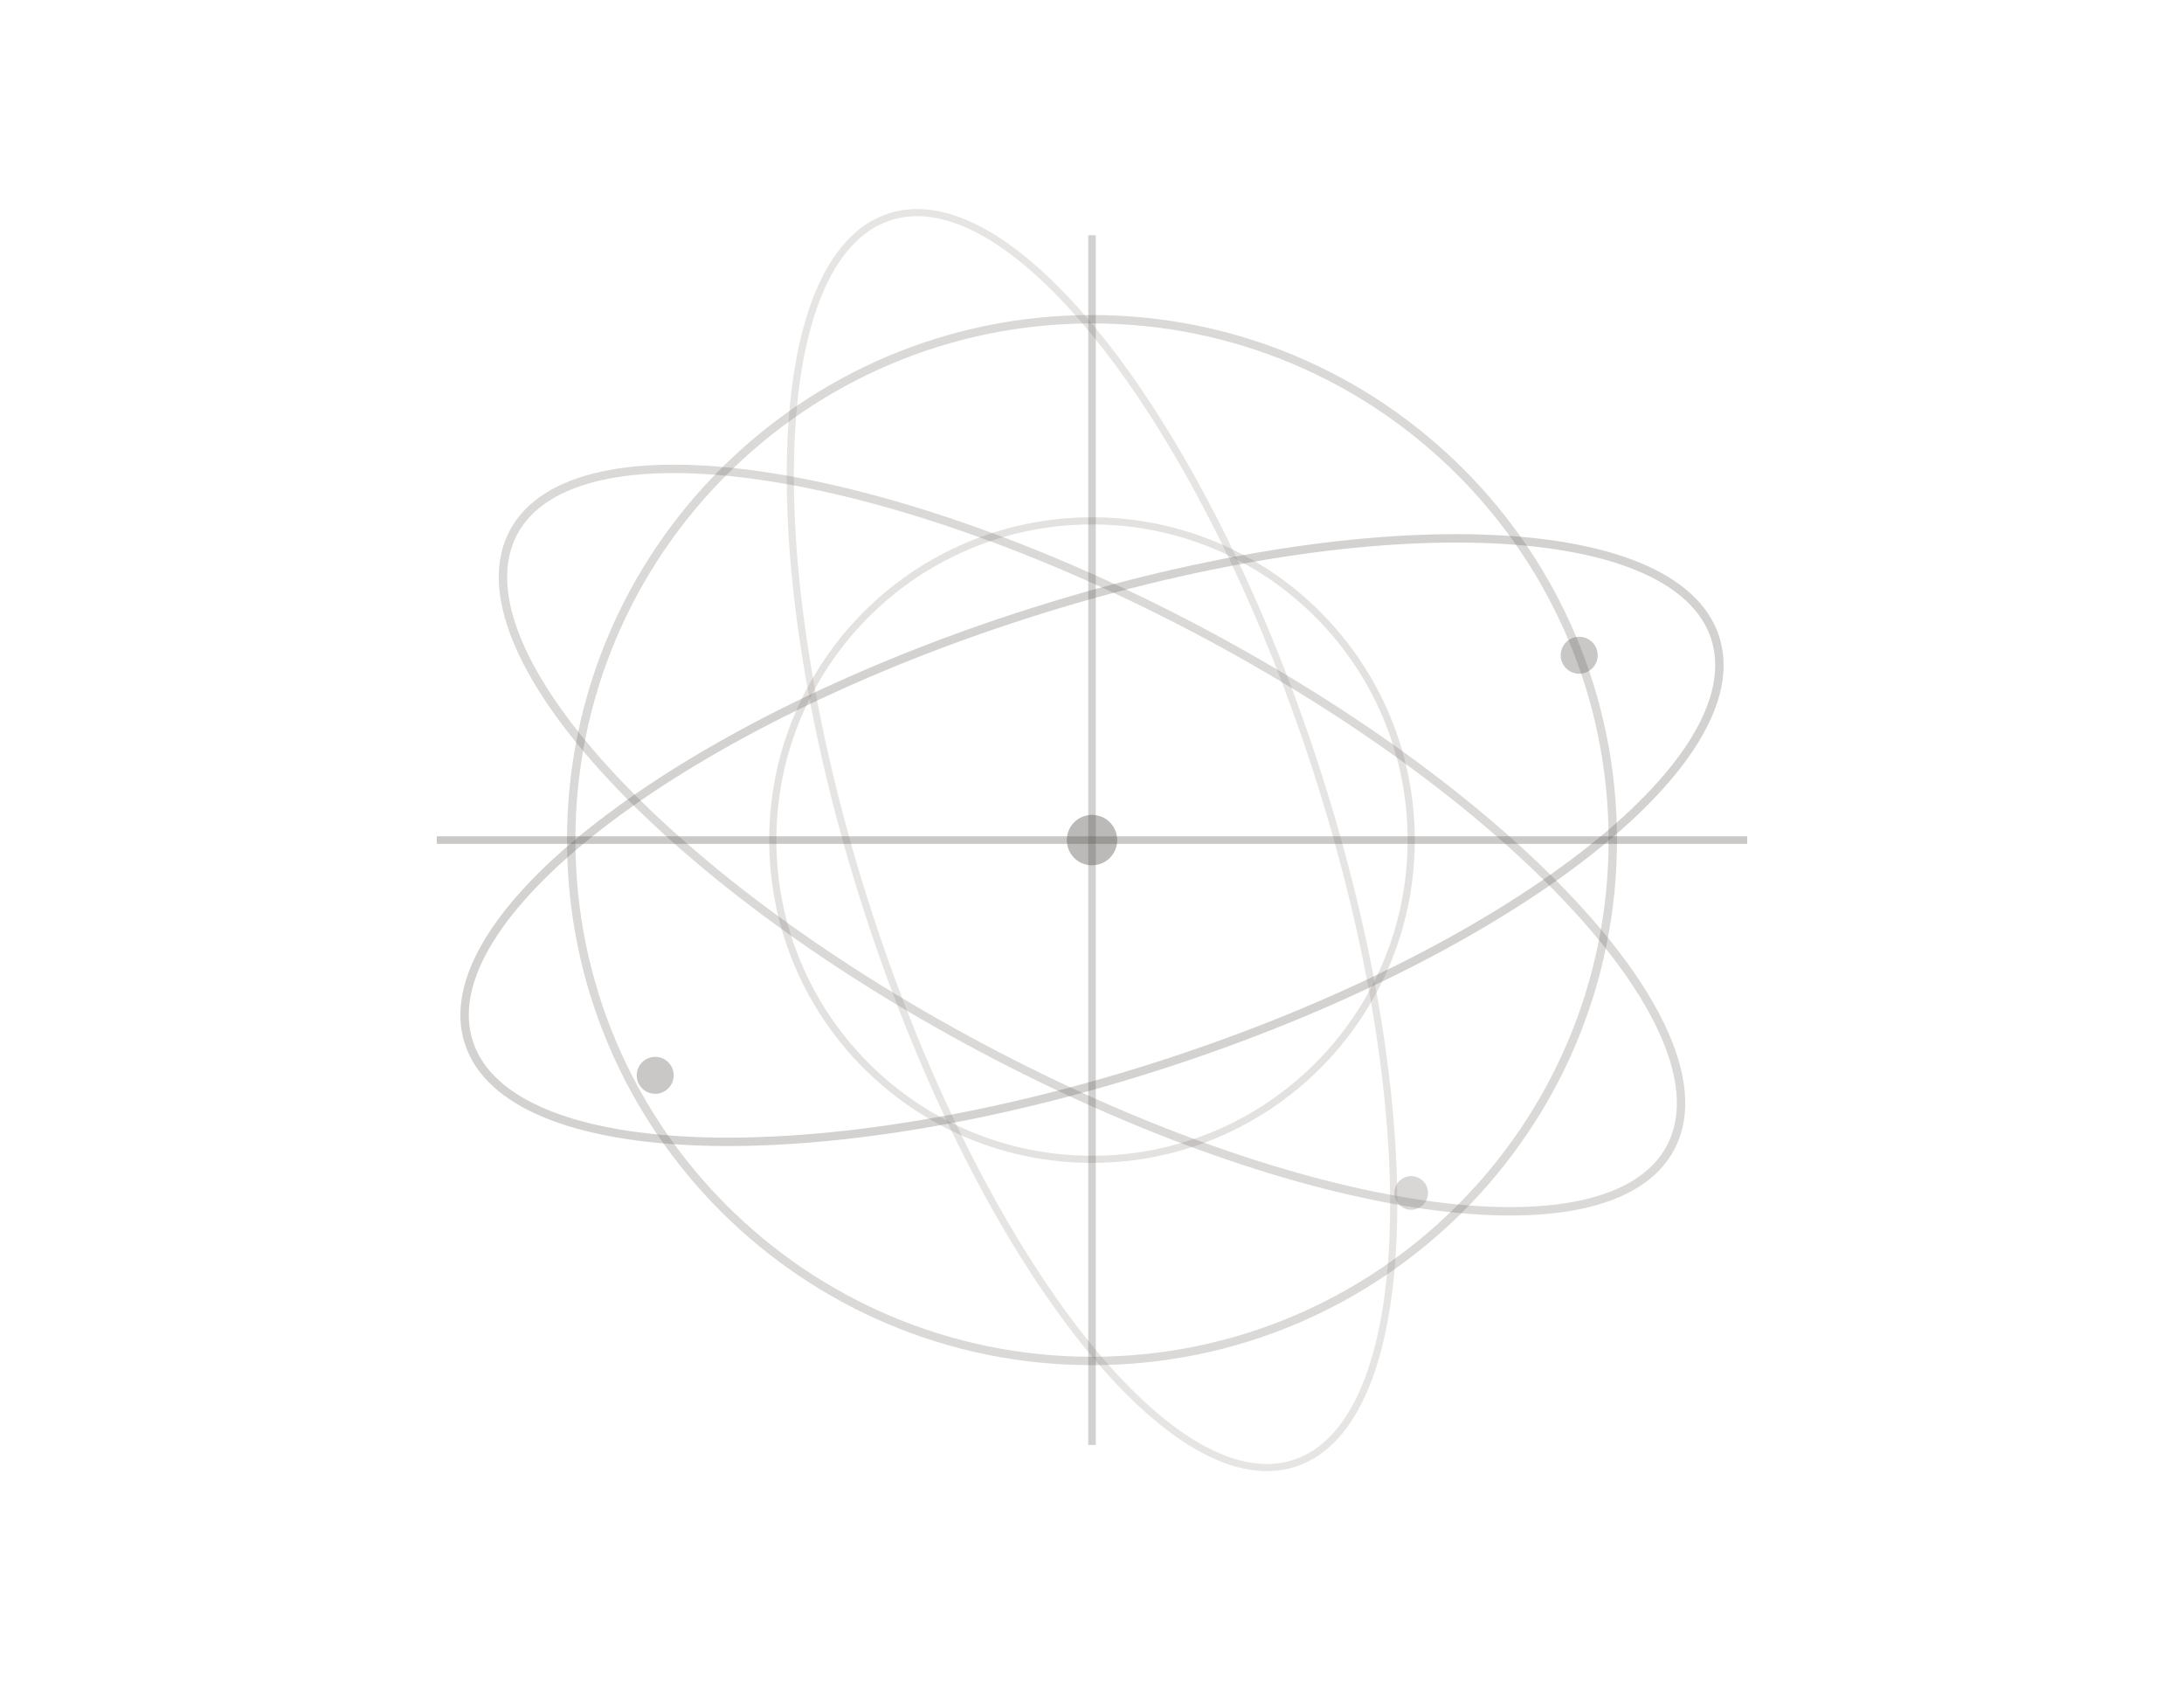
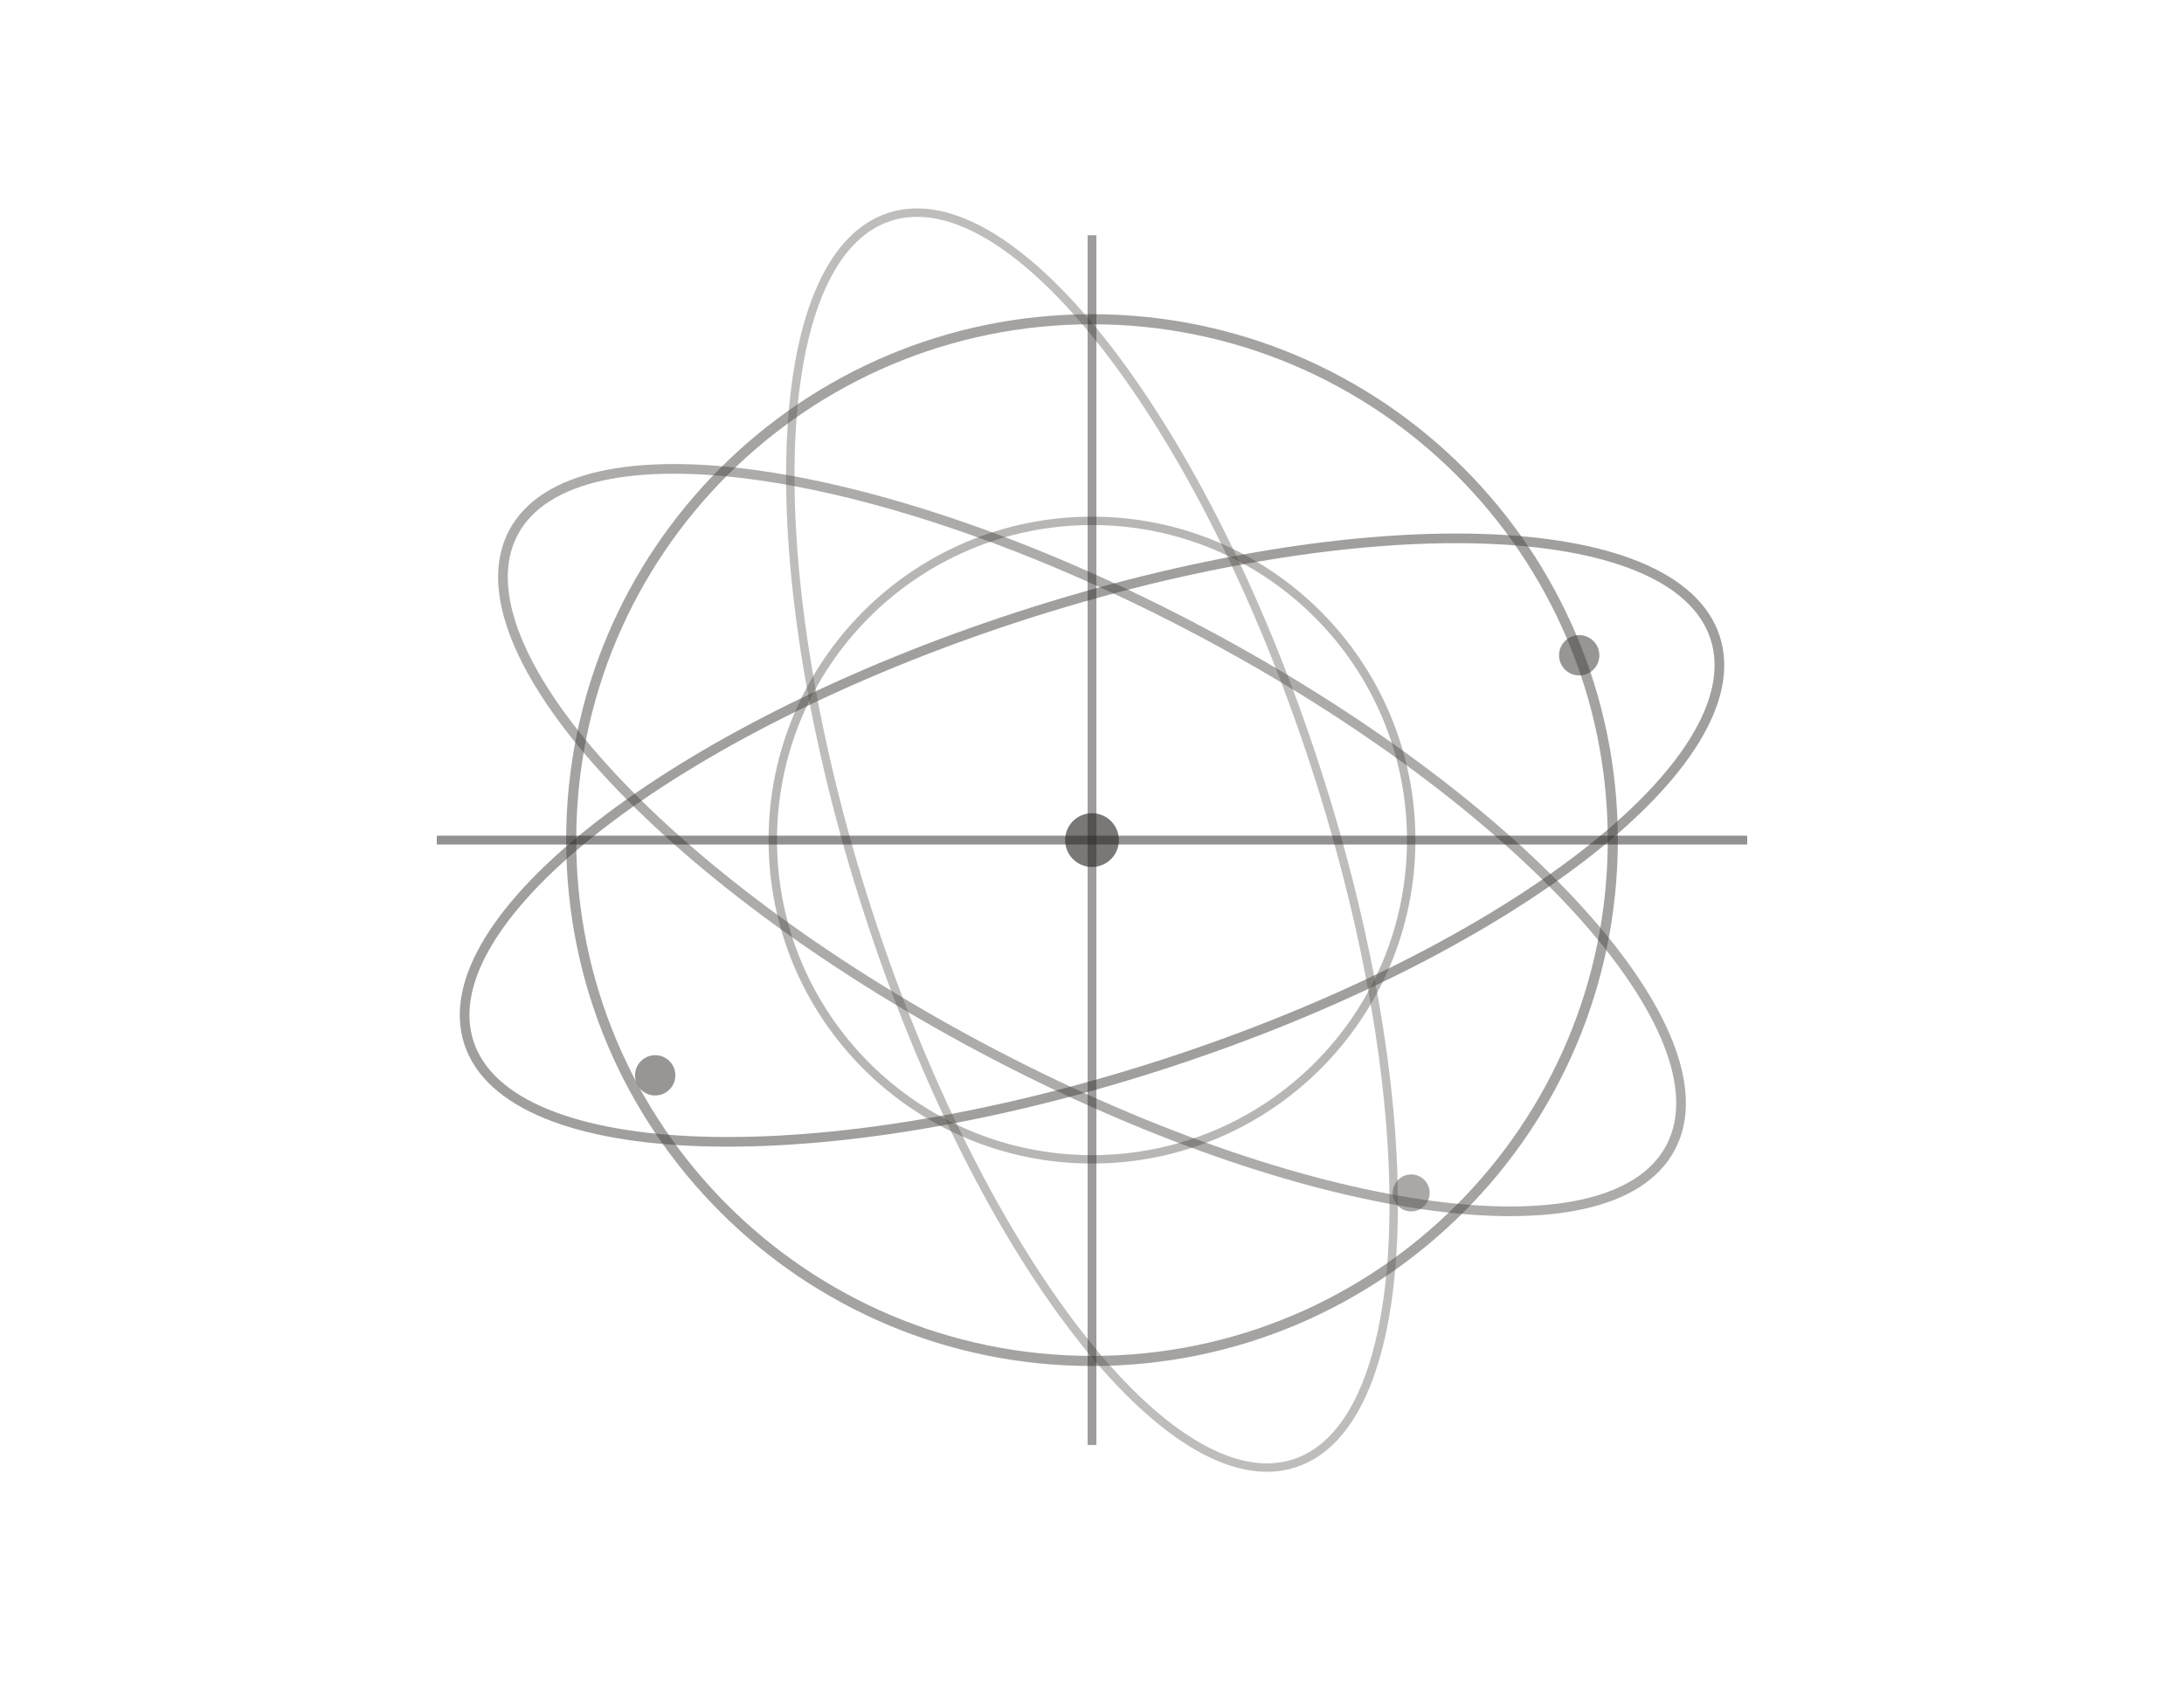
<svg xmlns="http://www.w3.org/2000/svg" width="260" height="200" viewBox="0 0 260 200" fill="none" aria-hidden="true">
-   <circle cx="130" cy="100" r="62" stroke="#57534e" stroke-opacity="0.22" stroke-width="1" />
-   <circle cx="130" cy="100" r="38" stroke="#78716c" stroke-opacity="0.2" stroke-width="0.85" />
-   <ellipse cx="130" cy="100" rx="78" ry="28" stroke="#57534e" stroke-opacity="0.26" stroke-width="1" transform="rotate(-18 130 100)" />
-   <ellipse cx="130" cy="100" rx="78" ry="28" stroke="#57534e" stroke-opacity="0.22" stroke-width="1" transform="rotate(28 130 100)" />
-   <ellipse cx="130" cy="100" rx="78" ry="28" stroke="#78716c" stroke-opacity="0.18" stroke-width="0.85" transform="rotate(72 130 100)" />
-   <line x1="52" y1="100" x2="208" y2="100" stroke="#44403c" stroke-opacity="0.28" stroke-width="0.9" />
-   <line x1="130" y1="28" x2="130" y2="172" stroke="#44403c" stroke-opacity="0.24" stroke-width="0.9" />
-   <circle cx="130" cy="100" r="3" fill="#57534e" fill-opacity="0.4" />
-   <circle cx="188" cy="78" r="2.2" fill="#57534e" fill-opacity="0.32" />
-   <circle cx="78" cy="128" r="2.2" fill="#57534e" fill-opacity="0.32" />
-   <circle cx="168" cy="142" r="2" fill="#78716c" fill-opacity="0.28" />
+   <circle cx="130" cy="100" r="62" stroke="#44403c" stroke-opacity="0.48" stroke-width="1.2" />
+   <circle cx="130" cy="100" r="38" stroke="#57534e" stroke-opacity="0.42" stroke-width="1" />
+   <ellipse cx="130" cy="100" rx="78" ry="28" stroke="#44403c" stroke-opacity="0.5" stroke-width="1.15" transform="rotate(-18 130 100)" />
+   <ellipse cx="130" cy="100" rx="78" ry="28" stroke="#44403c" stroke-opacity="0.44" stroke-width="1.15" transform="rotate(28 130 100)" />
+   <ellipse cx="130" cy="100" rx="78" ry="28" stroke="#57534e" stroke-opacity="0.38" stroke-width="1" transform="rotate(72 130 100)" />
+   <line x1="52" y1="100" x2="208" y2="100" stroke="#292524" stroke-opacity="0.5" stroke-width="1.05" />
+   <line x1="130" y1="28" x2="130" y2="172" stroke="#292524" stroke-opacity="0.45" stroke-width="1.05" />
+   <circle cx="130" cy="100" r="3.2" fill="#292524" fill-opacity="0.62" />
+   <circle cx="188" cy="78" r="2.4" fill="#44403c" fill-opacity="0.55" />
+   <circle cx="78" cy="128" r="2.4" fill="#44403c" fill-opacity="0.55" />
+   <circle cx="168" cy="142" r="2.2" fill="#57534e" fill-opacity="0.5" />
</svg>
